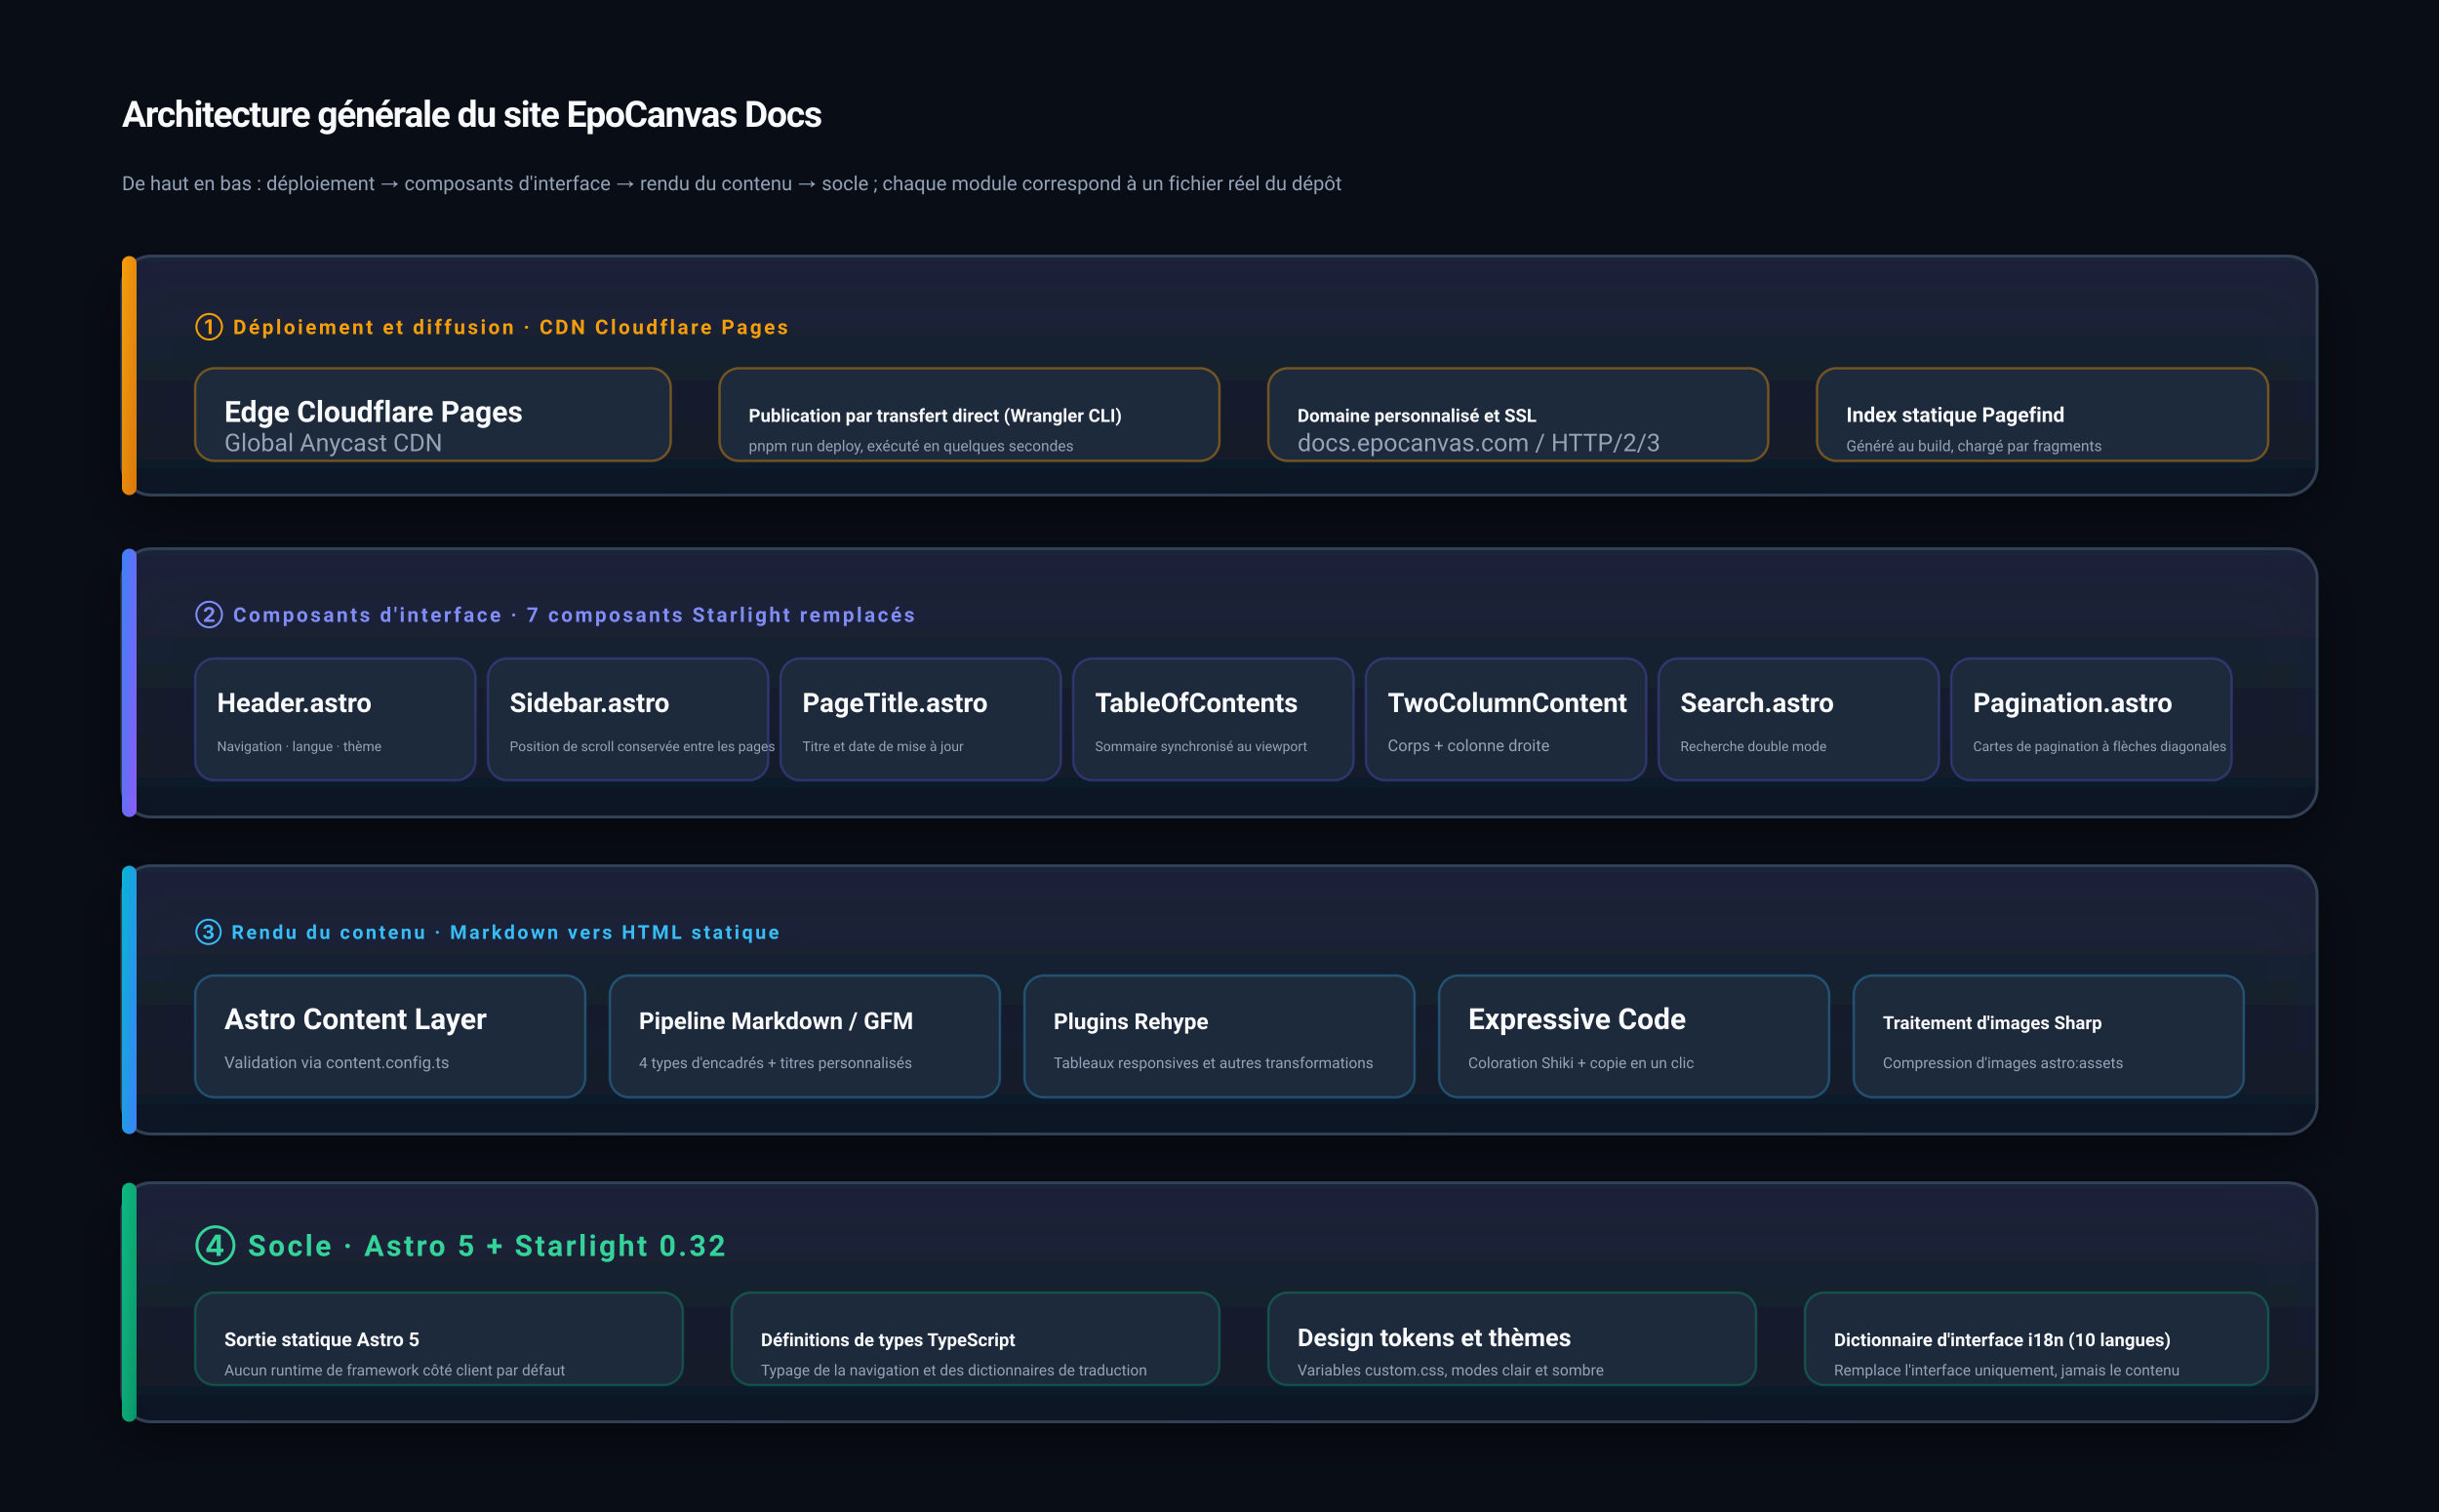
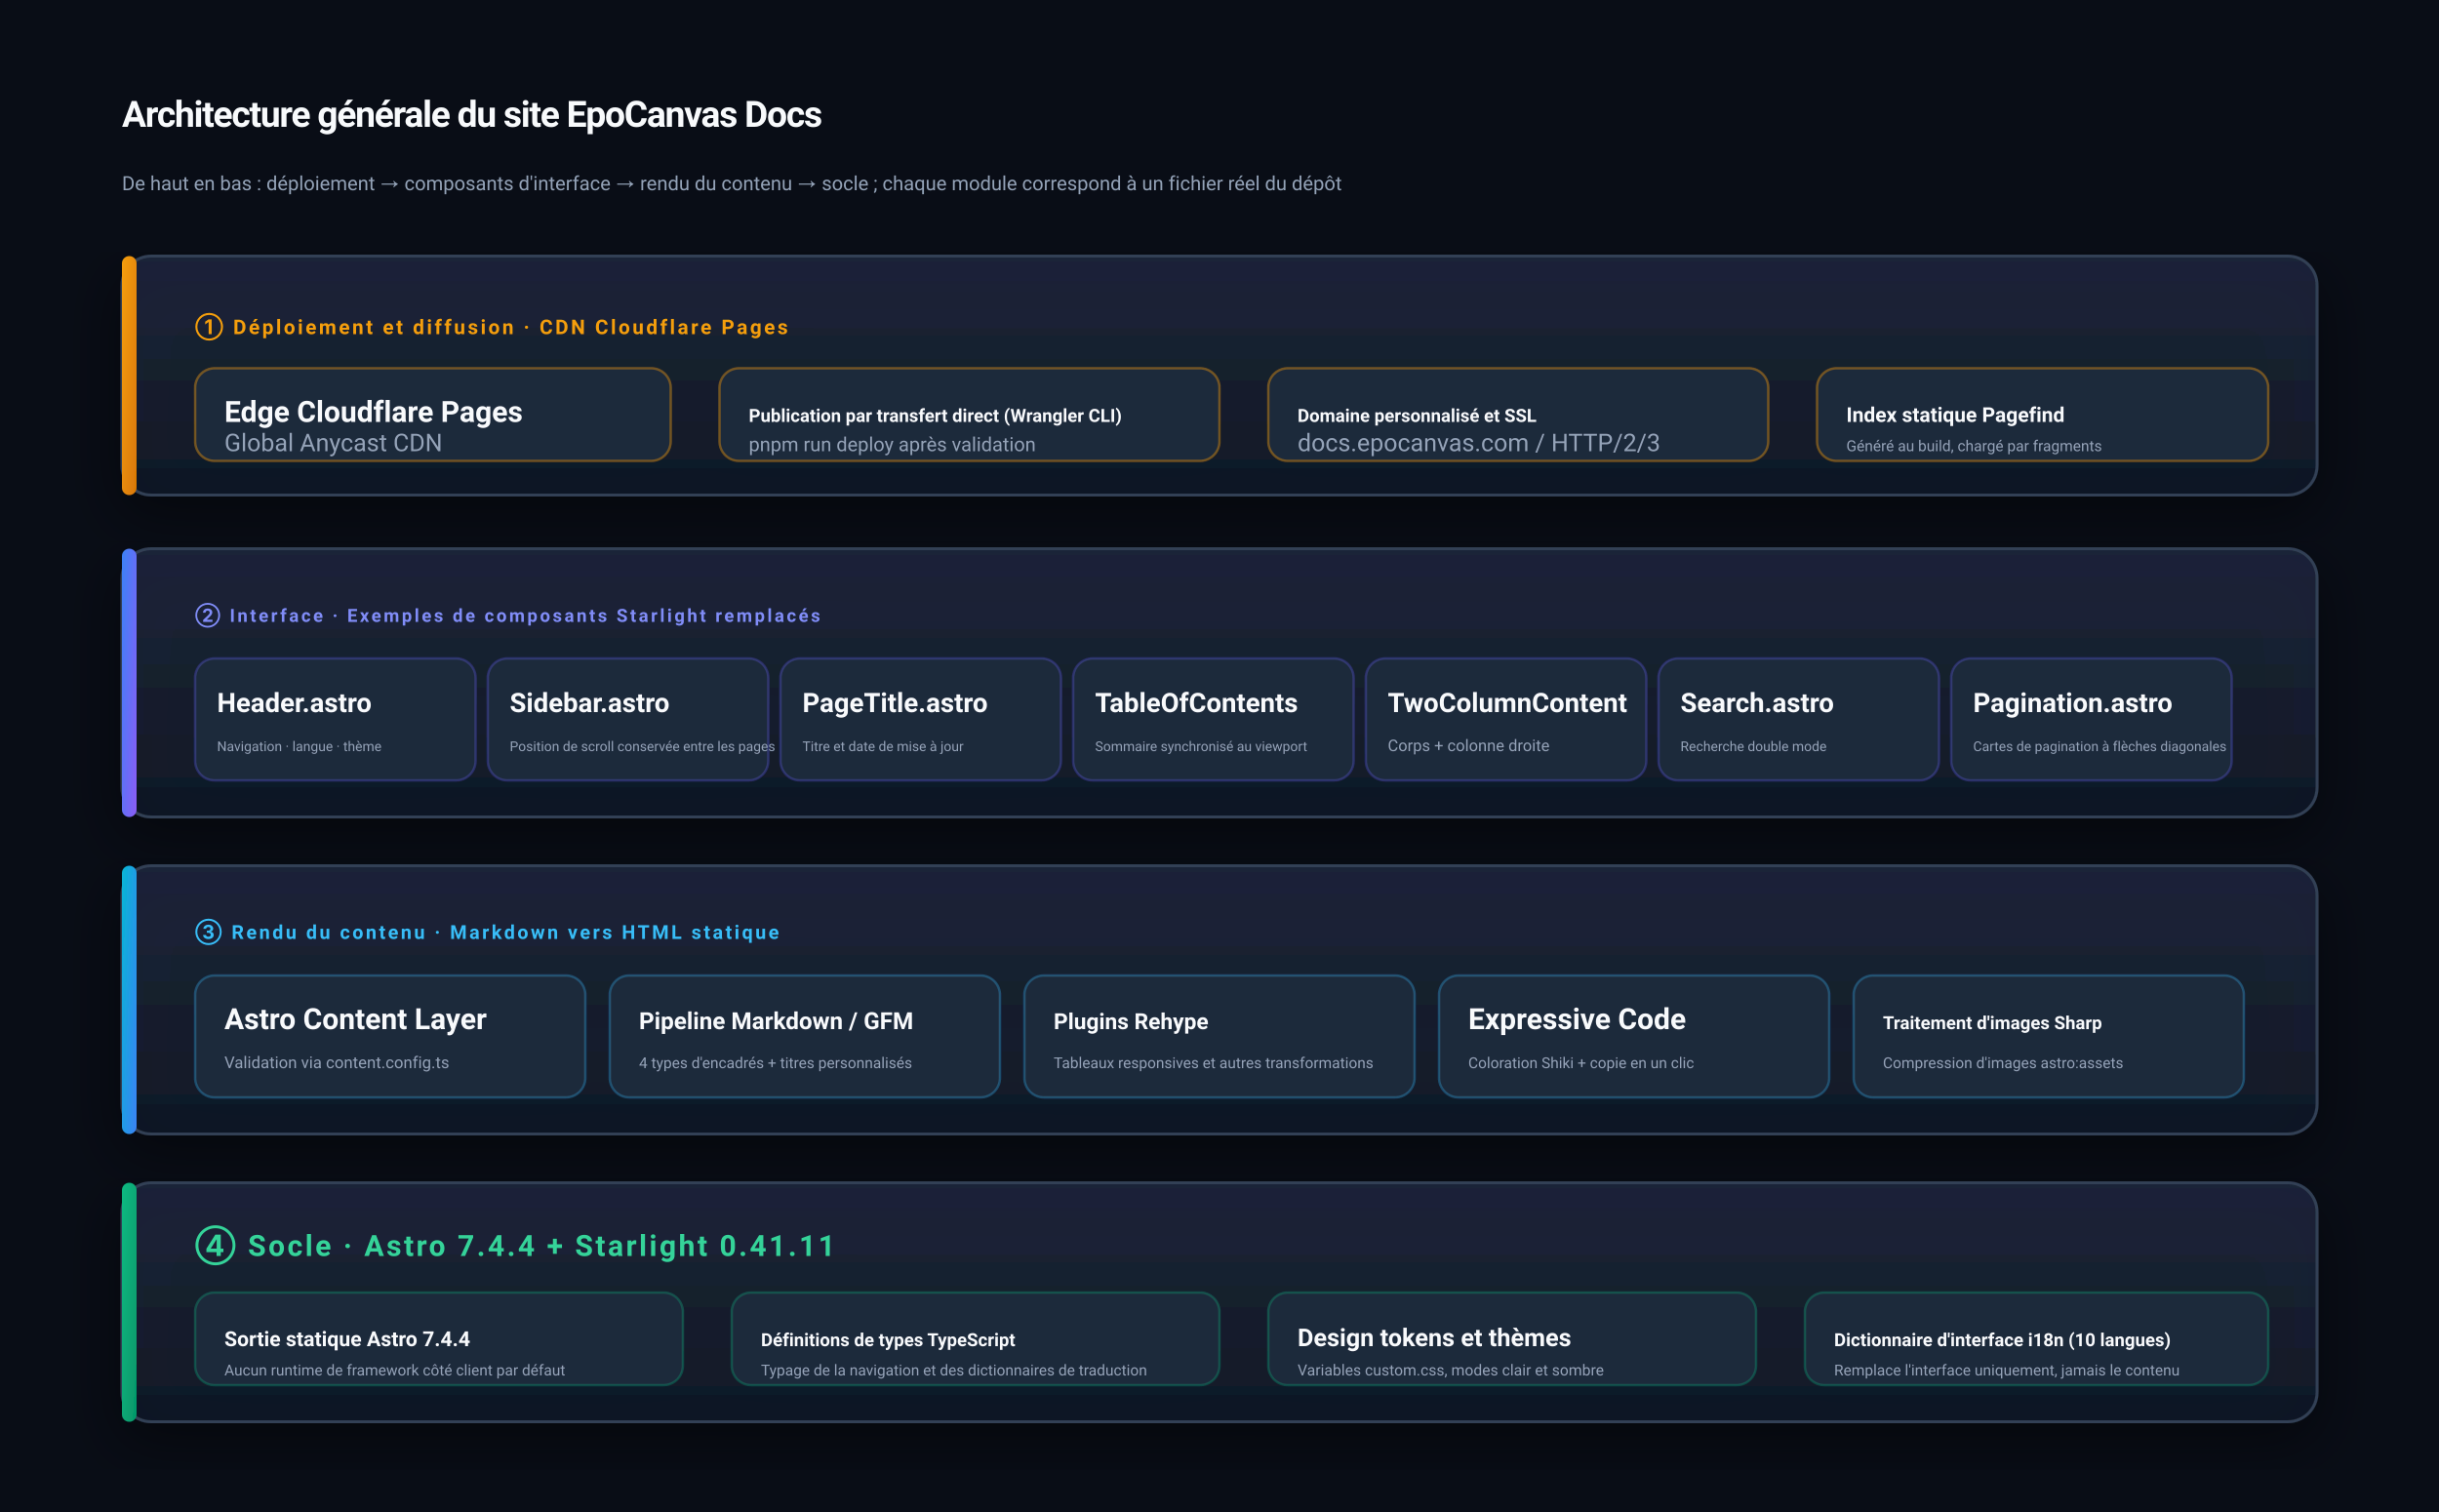
<svg xmlns="http://www.w3.org/2000/svg" viewBox="0 0 1000 620" width="100%" height="100%" style="background:#0b0f19; font-family:-apple-system,BlinkMacSystemFont,'Segoe UI',Roboto,Helvetica,Arial,sans-serif;">
  <defs>
    <linearGradient id="grad-accent" x1="0%" y1="0%" x2="100%" y2="100%">
      <stop offset="0%" stop-color="#3b82f6" />
      <stop offset="100%" stop-color="#8b5cf6" />
    </linearGradient>
    <linearGradient id="grad-teal" x1="0%" y1="0%" x2="100%" y2="100%">
      <stop offset="0%" stop-color="#06b6d4" />
      <stop offset="100%" stop-color="#3b82f6" />
    </linearGradient>
    <linearGradient id="grad-emerald" x1="0%" y1="0%" x2="100%" y2="100%">
      <stop offset="0%" stop-color="#10b981" />
      <stop offset="100%" stop-color="#059669" />
    </linearGradient>
    <linearGradient id="grad-amber" x1="0%" y1="0%" x2="100%" y2="100%">
      <stop offset="0%" stop-color="#f59e0b" />
      <stop offset="100%" stop-color="#d97706" />
    </linearGradient>
    <linearGradient id="card-bg" x1="0%" y1="0%" x2="0%" y2="100%">
      <stop offset="0%" stop-color="#1e293b" stop-opacity="0.9" />
      <stop offset="100%" stop-color="#0f172a" stop-opacity="0.9" />
    </linearGradient>
    <filter id="drop-shadow" x="-10%" y="-10%" width="130%" height="130%">
      <feDropShadow dx="0" dy="8" stdDeviation="12" flood-color="#000000" flood-opacity="0.5" />
    </filter>
  </defs>
  <rect x="0" y="0" width="1000" height="620" fill="#090d16" />
  <text x="50" y="52" fill="#f8fafc" font-size="14.88" font-weight="700" letter-spacing="-0.5">Architecture générale du site EpoCanvas Docs</text>
  <text x="50" y="78" fill="#94a3b8" font-size="8.06">De haut en bas : déploiement → composants d'interface → rendu du contenu → socle ; chaque module correspond à un fichier réel du dépôt</text>
  <g transform="translate(50, 105)" filter="url(#drop-shadow)">
    <rect width="900" height="98" rx="12" fill="url(#card-bg)" stroke="#334155" stroke-width="1.2" />
    <rect x="0" y="0" width="6" height="98" rx="3" fill="url(#grad-amber)" />
    <text x="30" y="32" fill="#f59e0b" font-size="8.3" font-weight="700" text-transform="uppercase" letter-spacing="1">① Déploiement et diffusion · CDN Cloudflare Pages</text>
    <rect x="30" y="46" width="195" height="38" rx="8" fill="#1e293b" stroke="#f59e0b" stroke-opacity="0.4" stroke-width="1" />
    <text x="42" y="68" fill="#f8fafc" font-size="12" font-weight="600">Edge Cloudflare Pages</text>
    <text x="42" y="80" fill="#94a3b8" font-size="10">Global Anycast CDN</text>
    <rect x="245" y="46" width="205" height="38" rx="8" fill="#1e293b" stroke="#f59e0b" stroke-opacity="0.4" stroke-width="1" />
    <text x="257" y="68" fill="#f8fafc" font-size="7.44" font-weight="600">Publication par transfert direct (Wrangler CLI)</text>
-     <text x="257" y="80" fill="#94a3b8" font-size="6.2">pnpm run deploy, exécuté en quelques secondes</text>
+     <text x="257" y="80" fill="#94a3b8" font-size="8">pnpm run deploy après validation</text>
    <rect x="470" y="46" width="205" height="38" rx="8" fill="#1e293b" stroke="#f59e0b" stroke-opacity="0.4" stroke-width="1" />
    <text x="482" y="68" fill="#f8fafc" font-size="7.44" font-weight="600">Domaine personnalisé et SSL</text>
    <text x="482" y="80" fill="#94a3b8" font-size="10">docs.epocanvas.com / HTTP/2/3</text>
    <rect x="695" y="46" width="185" height="38" rx="8" fill="#1e293b" stroke="#f59e0b" stroke-opacity="0.4" stroke-width="1" />
    <text x="707" y="68" fill="#f8fafc" font-size="8.4" font-weight="600">Index statique Pagefind</text>
    <text x="707" y="80" fill="#94a3b8" font-size="6.2">Généré au build, chargé par fragments</text>
  </g>
  <g transform="translate(50, 225)" filter="url(#drop-shadow)">
    <rect width="900" height="110" rx="12" fill="url(#card-bg)" stroke="#334155" stroke-width="1.2" />
    <rect x="0" y="0" width="6" height="110" rx="3" fill="url(#grad-accent)" />
-     <text x="30" y="30" fill="#818cf8" font-size="8.3" font-weight="700" text-transform="uppercase" letter-spacing="1">② Composants d'interface · 7 composants Starlight remplacés</text>
+     <text x="30" y="30" fill="#818cf8" font-size="7.44" font-weight="700" text-transform="uppercase" letter-spacing="1">② Interface · Exemples de composants Starlight remplacés</text>
    <rect x="30" y="45" width="115" height="50" rx="8" fill="#1e293b" stroke="#6366f1" stroke-opacity="0.3" stroke-width="1" />
    <text x="39" y="67" fill="#f8fafc" font-size="11" font-weight="600">Header.astro</text>
    <text x="39" y="83" fill="#94a3b8" font-size="5.58">Navigation · langue · thème</text>
    <rect x="150" y="45" width="115" height="50" rx="8" fill="#1e293b" stroke="#6366f1" stroke-opacity="0.3" stroke-width="1" />
    <text x="159" y="67" fill="#f8fafc" font-size="11" font-weight="600">Sidebar.astro</text>
    <text x="159" y="83" fill="#94a3b8" font-size="5.58">Position de scroll conservée entre les pages</text>
    <rect x="270" y="45" width="115" height="50" rx="8" fill="#1e293b" stroke="#6366f1" stroke-opacity="0.3" stroke-width="1" />
    <text x="279" y="67" fill="#f8fafc" font-size="11" font-weight="600">PageTitle.astro</text>
    <text x="279" y="83" fill="#94a3b8" font-size="5.58">Titre et date de mise à jour</text>
    <rect x="390" y="45" width="115" height="50" rx="8" fill="#1e293b" stroke="#6366f1" stroke-opacity="0.3" stroke-width="1" />
    <text x="399" y="67" fill="#f8fafc" font-size="11" font-weight="600">TableOfContents</text>
    <text x="399" y="83" fill="#94a3b8" font-size="5.58">Sommaire synchronisé au viewport</text>
    <rect x="510" y="45" width="115" height="50" rx="8" fill="#1e293b" stroke="#6366f1" stroke-opacity="0.3" stroke-width="1" />
    <text x="519" y="67" fill="#f8fafc" font-size="11" font-weight="600">TwoColumnContent</text>
    <text x="519" y="83" fill="#94a3b8" font-size="6.6">Corps + colonne droite</text>
    <rect x="630" y="45" width="115" height="50" rx="8" fill="#1e293b" stroke="#6366f1" stroke-opacity="0.3" stroke-width="1" />
    <text x="639" y="67" fill="#f8fafc" font-size="11" font-weight="600">Search.astro</text>
    <text x="639" y="83" fill="#94a3b8" font-size="5.58">Recherche double mode</text>
    <rect x="750" y="45" width="115" height="50" rx="8" fill="#1e293b" stroke="#6366f1" stroke-opacity="0.3" stroke-width="1" />
    <text x="759" y="67" fill="#f8fafc" font-size="11" font-weight="600">Pagination.astro</text>
    <text x="759" y="83" fill="#94a3b8" font-size="5.58">Cartes de pagination à flèches diagonales</text>
  </g>
  <g transform="translate(50, 355)" filter="url(#drop-shadow)">
    <rect width="900" height="110" rx="12" fill="url(#card-bg)" stroke="#334155" stroke-width="1.2" />
    <rect x="0" y="0" width="6" height="110" rx="3" fill="url(#grad-teal)" />
    <text x="30" y="30" fill="#38bdf8" font-size="7.9" font-weight="700" text-transform="uppercase" letter-spacing="1">③ Rendu du contenu · Markdown vers HTML statique</text>
    <rect x="30" y="45" width="160" height="50" rx="8" fill="#1e293b" stroke="#38bdf8" stroke-opacity="0.3" stroke-width="1" />
    <text x="42" y="67" fill="#f8fafc" font-size="12" font-weight="600">Astro Content Layer</text>
    <text x="42" y="83" fill="#94a3b8" font-size="6.7">Validation via content.config.ts</text>
    <rect x="200" y="45" width="160" height="50" rx="8" fill="#1e293b" stroke="#38bdf8" stroke-opacity="0.3" stroke-width="1" />
    <text x="212" y="67" fill="#f8fafc" font-size="9.7" font-weight="600">Pipeline Markdown / GFM</text>
    <text x="212" y="83" fill="#94a3b8" font-size="6.2">4 types d'encadrés + titres personnalisés</text>
    <rect x="370" y="45" width="160" height="50" rx="8" fill="#1e293b" stroke="#38bdf8" stroke-opacity="0.3" stroke-width="1" />
    <text x="382" y="67" fill="#f8fafc" font-size="9.1" font-weight="600">Plugins Rehype</text>
    <text x="382" y="83" fill="#94a3b8" font-size="6.2">Tableaux responsives et autres transformations</text>
    <rect x="540" y="45" width="160" height="50" rx="8" fill="#1e293b" stroke="#38bdf8" stroke-opacity="0.3" stroke-width="1" />
    <text x="552" y="67" fill="#f8fafc" font-size="12" font-weight="600">Expressive Code</text>
    <text x="552" y="83" fill="#94a3b8" font-size="6.2">Coloration Shiki + copie en un clic</text>
    <rect x="710" y="45" width="160" height="50" rx="8" fill="#1e293b" stroke="#38bdf8" stroke-opacity="0.3" stroke-width="1" />
    <text x="722" y="67" fill="#f8fafc" font-size="7.44" font-weight="600">Traitement d'images Sharp</text>
    <text x="722" y="83" fill="#94a3b8" font-size="6.2">Compression d'images astro:assets</text>
  </g>
  <g transform="translate(50, 485)" filter="url(#drop-shadow)">
    <rect width="900" height="98" rx="12" fill="url(#card-bg)" stroke="#334155" stroke-width="1.2" />
    <rect x="0" y="0" width="6" height="98" rx="3" fill="url(#grad-emerald)" />
-     <text x="30" y="30" fill="#34d399" font-size="12" font-weight="700" text-transform="uppercase" letter-spacing="1">④ Socle · Astro 5 + Starlight 0.32</text>
+     <text x="30" y="30" fill="#34d399" font-size="12" font-weight="700" text-transform="uppercase" letter-spacing="1">④ Socle · Astro 7.4.4 + Starlight 0.41.11</text>
    <rect x="30" y="45" width="200" height="38" rx="8" fill="#1e293b" stroke="#10b981" stroke-opacity="0.3" stroke-width="1" />
-     <text x="42" y="67" fill="#f8fafc" font-size="7.9" font-weight="600">Sortie statique Astro 5</text>
+     <text x="42" y="67" fill="#f8fafc" font-size="8.5" font-weight="600">Sortie statique Astro 7.4.4</text>
    <text x="42" y="79" fill="#94a3b8" font-size="6.2">Aucun runtime de framework côté client par défaut</text>
    <rect x="250" y="45" width="200" height="38" rx="8" fill="#1e293b" stroke="#10b981" stroke-opacity="0.3" stroke-width="1" />
    <text x="262" y="67" fill="#f8fafc" font-size="7.44" font-weight="600">Définitions de types TypeScript</text>
    <text x="262" y="79" fill="#94a3b8" font-size="6.2">Typage de la navigation et des dictionnaires de traduction</text>
    <rect x="470" y="45" width="200" height="38" rx="8" fill="#1e293b" stroke="#10b981" stroke-opacity="0.3" stroke-width="1" />
    <text x="482" y="67" fill="#f8fafc" font-size="10.1" font-weight="600">Design tokens et thèmes</text>
    <text x="482" y="79" fill="#94a3b8" font-size="6.3">Variables custom.css, modes clair et sombre</text>
    <rect x="690" y="45" width="190" height="38" rx="8" fill="#1e293b" stroke="#10b981" stroke-opacity="0.3" stroke-width="1" />
    <text x="702" y="67" fill="#f8fafc" font-size="7.44" font-weight="600">Dictionnaire d'interface i18n (10 langues)</text>
    <text x="702" y="79" fill="#94a3b8" font-size="6.2">Remplace l'interface uniquement, jamais le contenu</text>
  </g>
</svg>
